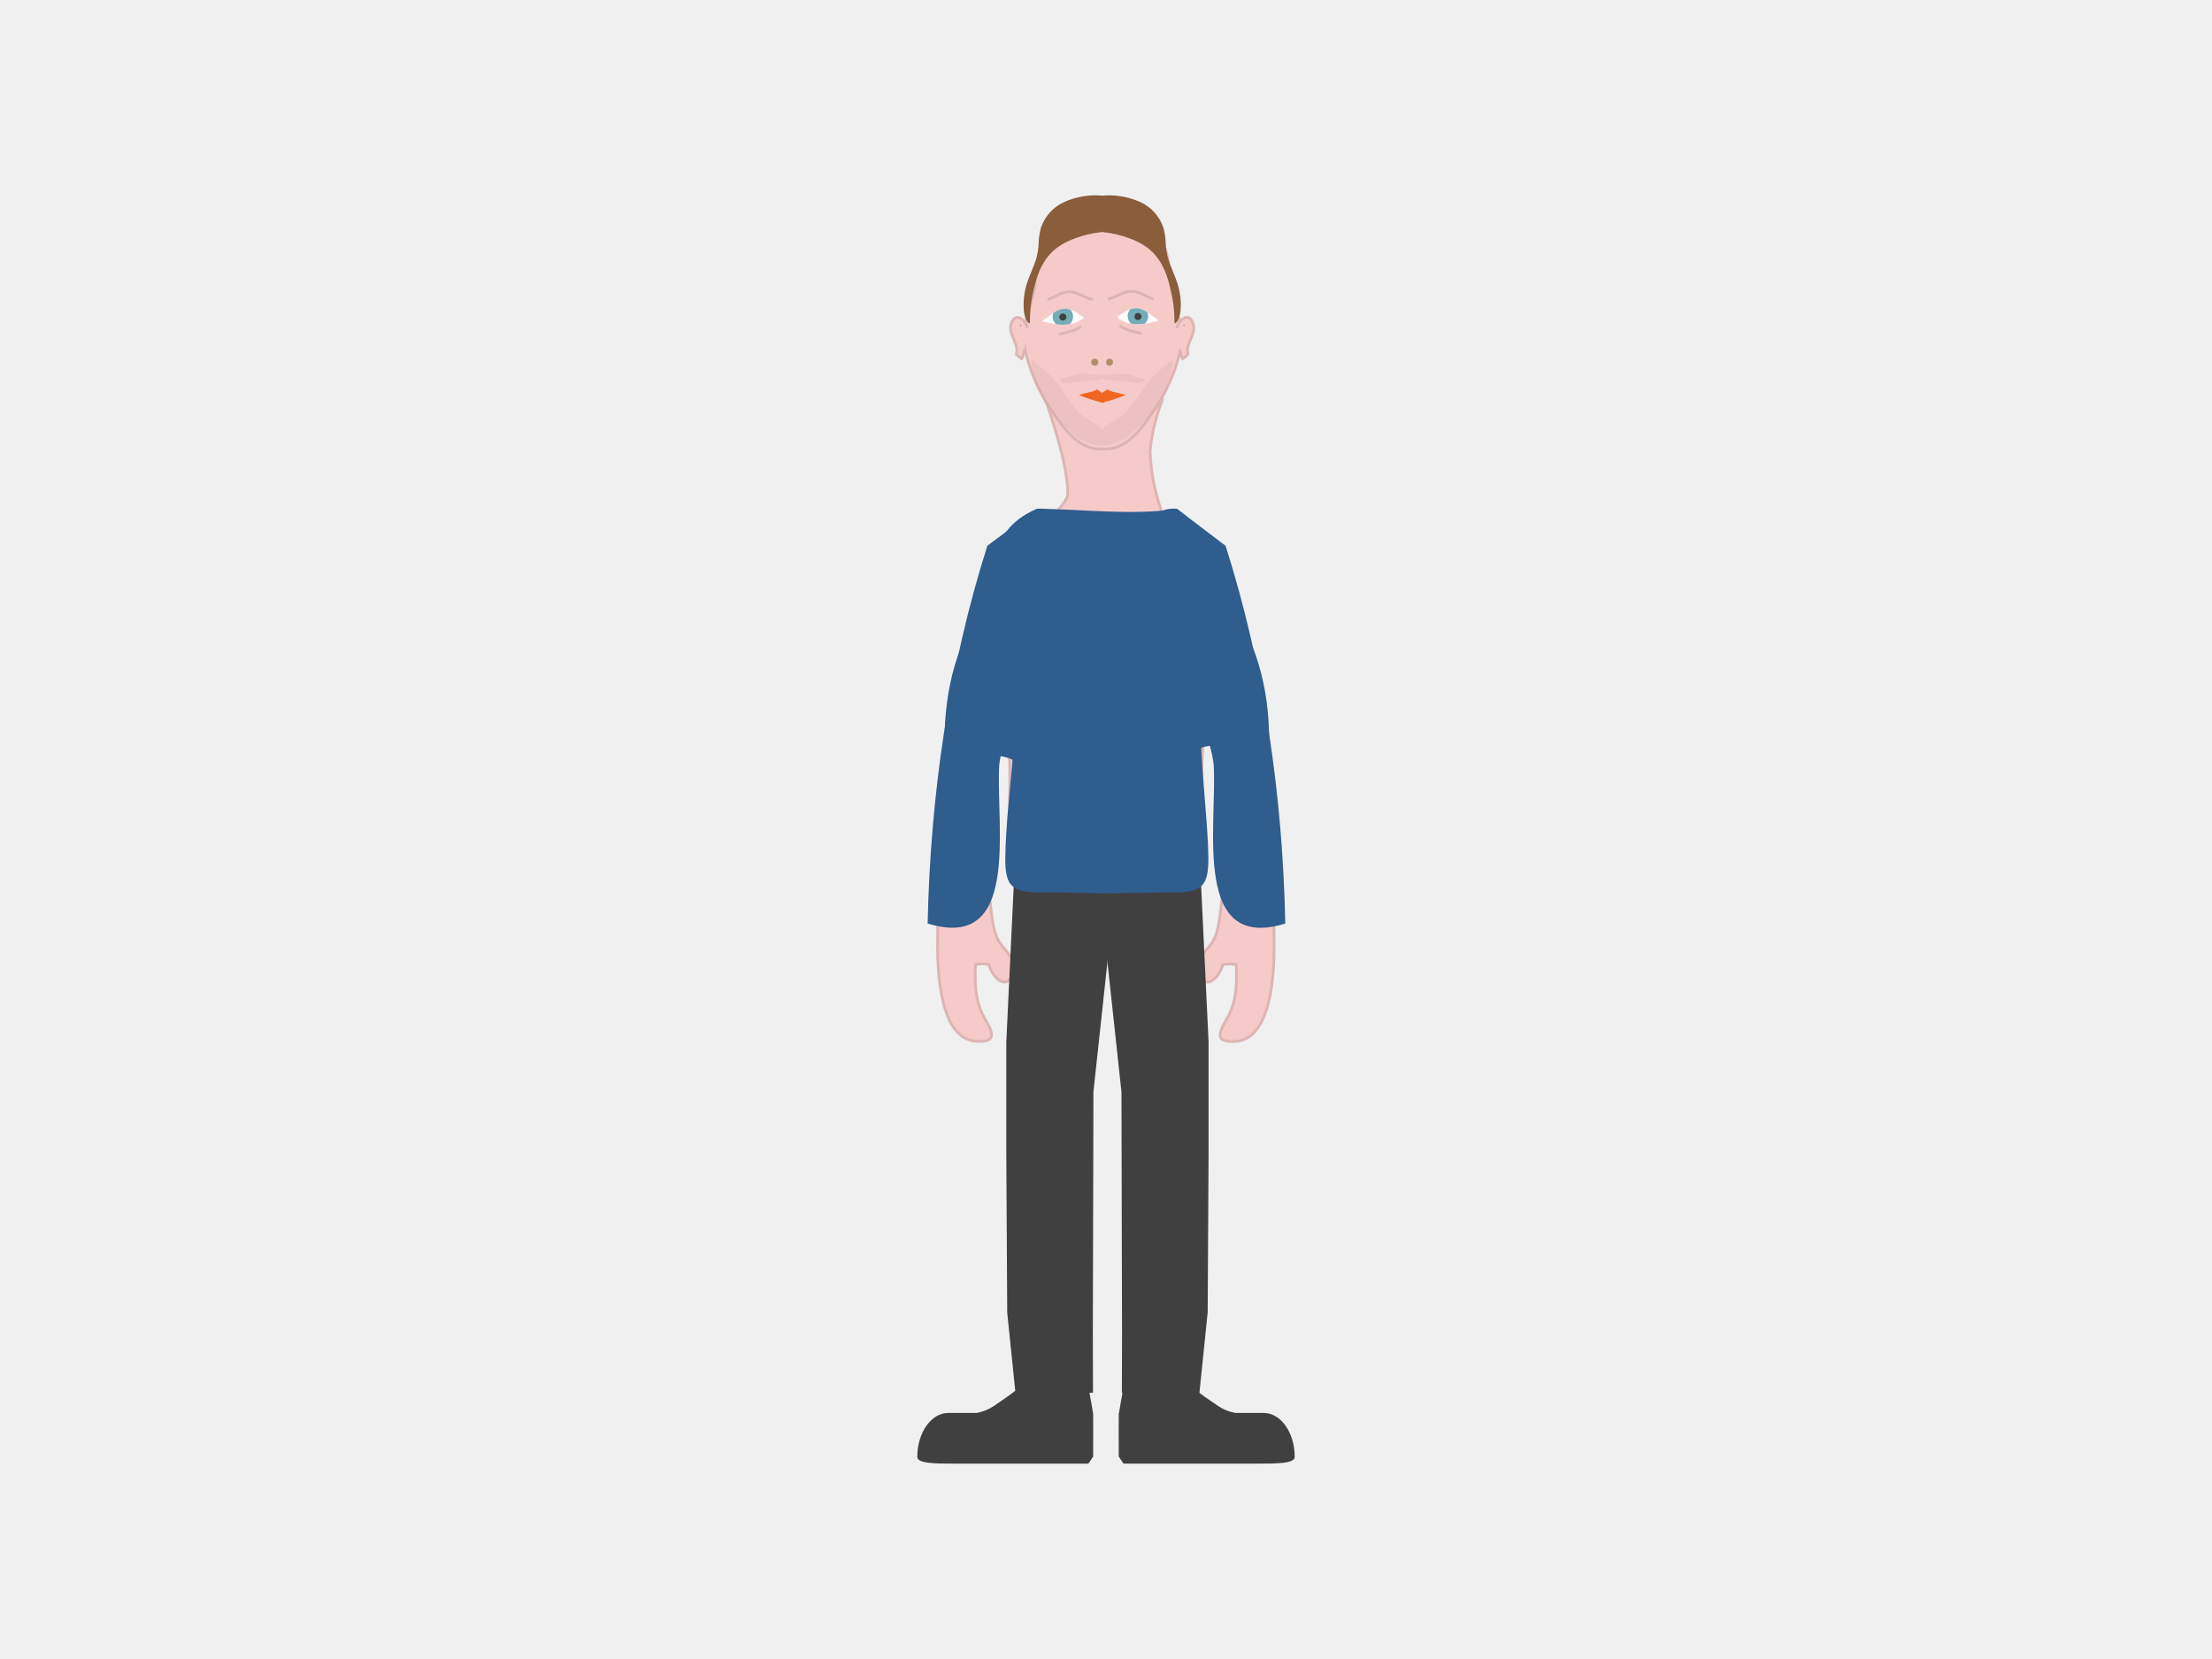
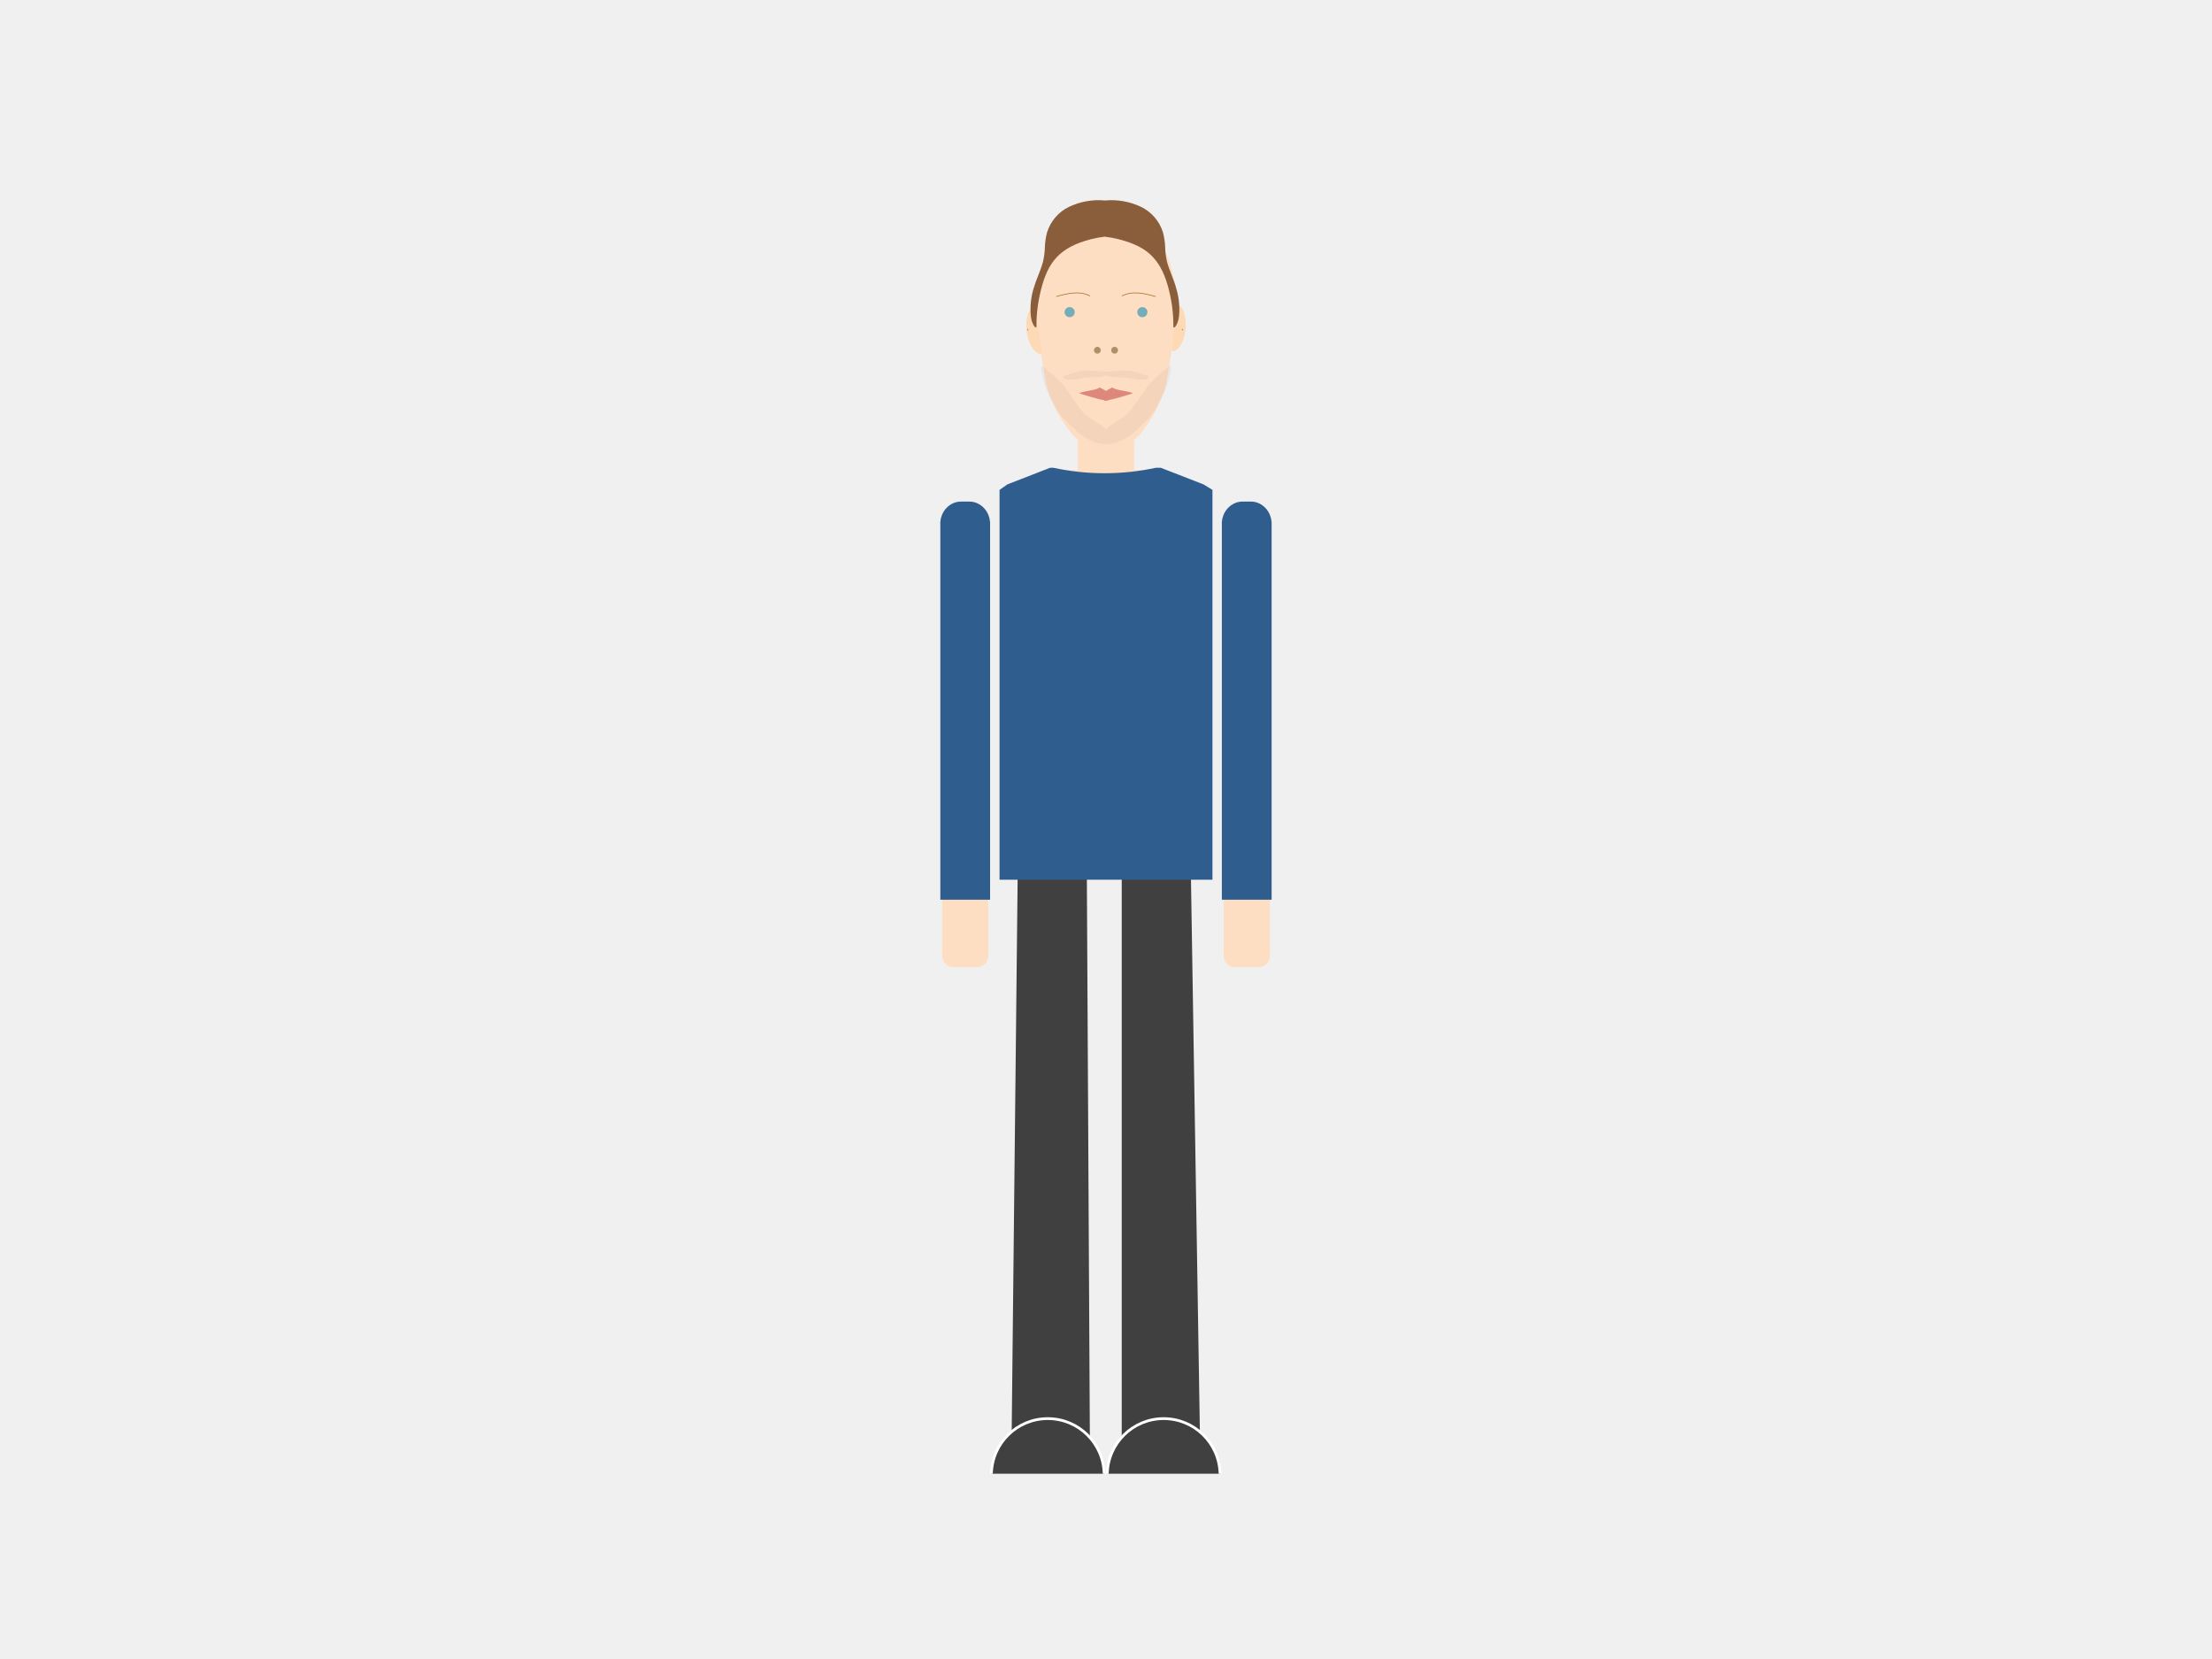
- <svg xmlns="http://www.w3.org/2000/svg" id="Layer_2" data-name="Layer 2" viewBox="0 0 800 600">
+ <svg xmlns="http://www.w3.org/2000/svg" viewBox="0 0 800 600">
  <defs>
-     <style>.cls-1{fill:#f6cac9;}.cls-1,.cls-5{stroke:#dcb5b3;stroke-miterlimit:10;}.cls-2{fill:#404041;}.cls-3{fill:#fff;}.cls-4{fill:#74acb8;}.cls-5{fill:none;}.cls-6{fill:#b18e6a;}.cls-7{fill:#f16522;}.cls-8{fill:#2e5d8e;}.cls-9{fill:#ed6da8;}.cls-10{fill:#8a5d3b;}.cls-11{fill:#481c11;opacity:0.05;}</style>
+     <style>.cls-1{fill:#74acb8;}.cls-2{fill:#fddec3;}.cls-3{fill:#fdd9b6;}.cls-4{fill:#de887b;}.cls-5{fill:#b18e6a;}.cls-6{fill:none;stroke:#a56f29;stroke-width:0.25px;}.cls-6,.cls-8{stroke-miterlimit:10;}.cls-7,.cls-8{fill:#404041;}.cls-8{stroke:#fff;}.cls-9{fill:#2e5d8e;}.cls-10{fill:#481c11;opacity:0.05;}.cls-11{fill:#8a5d3b;}</style>
  </defs>
-   <path class="cls-1" d="M377.93,144.07c2.79,7.86,8.57,25.55,8.23,35-1.21,4.59-8.8,9.62-13.91,18.53-1.09,1.89-2.8,3.35-4,5.2-4.31,5.1-10.58,9.17-14.11,14.76-4,6.35-4.48,15.26-5.73,22.36a599.55,599.55,0,0,0-9.33,102c0,9.85.92,33.74,13.83,34.66,9.81.7,4.49-5.46,2.32-10-2.48-5.2-2.76-11.13-2.42-17.72a10.75,10.75,0,0,1,4.82,0c1.72,5.88,7.61,9.83,8.83,1.74.8-5.29-4.21-7-6.13-12.09-2.14-5.65-1.93-13.76-3.41-20.37-1.67-7.49,3.33-15.27,3.41-23.36.13-14.11-3.42-23.16-.81-36.12,1.71-8.45.61-23,5.53-30v.74c-3.55,13.65.18,36,.18,49.48,0,13.23-.54,26.65.13,39.82,1.54.13,3,.29,4.52.48l2.65,176.88,0,2a11.3,11.3,0,0,0-.3,1.67c-.33,6.05-3.78,7.47-8.24,10.17-3.95,2.39-8.39,4.78-13.14,5.76-3.95.81-10.75-.24-11.77,4.47-1.4,6.52,5,5.37,9.23,6,2.36.36,4.14,1.26,6.64,1.36a49,49,0,0,0,8.42-.56c5.59-.81,11.3-.85,17.09-1.44,5-.5,13.07,1.31,14.16-4.5,1.27-6.81-2.69-13.14-2-19.57l.06-3.57h0v-1.56h0l-2.61-174c2.57.32,5.23.56,8,.68v.09h.1c.61,0,1.19,0,1.78,0s1.17,0,1.78,0h.1V323c2.78-.12,5.44-.36,8-.68l-2.61,174h0v1.56h0l.06,3.57c.7,6.43-3.26,12.76-2,19.57,1.09,5.81,9.12,4,14.16,4.5,5.79.59,11.5.63,17.09,1.44a49,49,0,0,0,8.42.56c2.5-.1,4.28-1,6.64-1.36,4.19-.64,10.63.51,9.23-6-1-4.71-7.82-3.66-11.77-4.47-4.75-1-9.19-3.37-13.14-5.76-4.46-2.7-7.91-4.12-8.24-10.17a11.3,11.3,0,0,0-.3-1.67l0-2,2.65-176.88c1.48-.19,3-.35,4.52-.48.67-13.17.13-26.59.13-39.82,0-13.52,3.73-35.83.18-49.48v-.74c4.92,7,3.82,21.58,5.53,30,2.61,13-.94,22-.81,36.12.08,8.09,5.08,15.87,3.41,23.36-1.48,6.61-1.27,14.72-3.41,20.37-1.92,5.1-6.93,6.8-6.13,12.09,1.22,8.09,7.11,4.14,8.83-1.74a10.75,10.75,0,0,1,4.82,0c.34,6.59.06,12.52-2.42,17.72-2.17,4.55-7.49,10.71,2.32,10,12.91-.92,13.84-24.81,13.83-34.66a599.55,599.55,0,0,0-9.33-102c-1.25-7.1-1.73-16-5.73-22.36-3.53-5.59-9.8-9.66-14.11-14.76-1.2-1.85-4.61-3.31-5.7-5.2a74.6,74.6,0,0,1-10-34.16c.43-7.43,3-15,4.59-19.39" />
-   <polygon class="cls-2" points="405.74 503.72 412.76 503.72 419.77 503.72 426.78 503.72 433.79 503.72 436.77 474.65 437.1 416.86 437.1 376.91 433.79 307.37 426.78 307.37 419.77 307.37 412.76 307.37 405.74 307.37 396.07 306.67 405.59 394.92 405.8 482.31 405.74 503.72" />
-   <path class="cls-2" d="M395.29,511c-.68-4.65-1.77-8.92-1.8-12.07-4.92-.22-14.59-2.81-19.06-.9-2.18.93-8.87,6.35-11.29,7.92-2.62,1.72-4.5,3.44-7.55,4.44-.67.22-1.42.42-2.24.61H343c-6.21,0-11.24,7.11-11.24,15.88h0c-.17,2.46,6.8,2.46,13,2.46h48.88l1.65-2.46h.06V511Z" />
-   <path class="cls-2" d="M404.71,511c.68-4.65,1.77-8.92,1.8-12.07,4.92-.22,14.59-2.81,19.06-.9,2.18.93,8.87,6.35,11.29,7.92,2.62,1.72,4.5,3.44,7.55,4.44.67.22,1.42.42,2.24.61H457c6.21,0,11.24,7.11,11.24,15.88h0c.17,2.46-6.8,2.46-13,2.46H406.32l-1.65-2.46h-.06V511Z" />
-   <path class="cls-1" d="M427.23,119.09c-.69-5.08-2.93-9.83-3.74-14.85s-.33-10.19-2.34-14.85c-4.28-9.92-13.16-13.57-22.32-13.14-9.17-.43-18,3.22-22.32,13.14-2,4.66-1.55,9.94-2.34,14.85s-3.06,9.77-3.74,14.85c-1.18,8.71,4.87,22.12,9.54,28.93,4.46,6.49,9.77,14.3,17.71,14.38.39,0,.77,0,1.15,0s.76,0,1.14,0c7.94-.08,13.26-7.89,17.72-14.38C422.36,141.21,428.41,127.8,427.23,119.09Z" />
-   <path class="cls-1" d="M425.66,118.74c.32-2.54,4.14-6.48,5.82-1.78,1.37,3.83-2.9,7.32-1.83,11.12a6.83,6.83,0,0,1-1.94,1.68,8.66,8.66,0,0,1-.88-3.25" />
-   <path class="cls-3" d="M404,114.72c7.56-6,9.55-2.63,15.12,1.22-3.84,1-10.23,2.86-15.12-1.22" />
-   <path class="cls-4" d="M415.26,114.3A3.81,3.81,0,0,0,415,113c-2-1.33-3.73-2-6.18-1.2a3.71,3.71,0,0,0,.23,5.25,16.62,16.62,0,0,0,5,0A3.71,3.71,0,0,0,415.26,114.3Z" />
-   <path class="cls-2" d="M412.84,114.45a1.28,1.28,0,1,1-1.28-1.27A1.28,1.28,0,0,1,412.84,114.45Z" />
-   <path class="cls-5" d="M404.93,117.76c2.42,1.82,5.25,2.24,8.05,2.85" />
-   <path class="cls-5" d="M400.72,108.12c2.69-.45,5.6-2.72,8.23-2.78,3.46-.09,5.14,2,8.23,2.78" />
-   <path class="cls-3" d="M392,114.92c-7.56-6-9.55-2.62-15.12,1.23,3.84,1,10.23,2.85,15.12-1.23" />
-   <path class="cls-4" d="M380.7,114.5a3.71,3.71,0,0,1,.24-1.3c2-1.33,3.74-2,6.18-1.2a3.69,3.69,0,0,1-.23,5.24,16,16,0,0,1-5,0A3.69,3.69,0,0,1,380.7,114.5Z" />
-   <path class="cls-2" d="M383.12,114.66a1.28,1.28,0,1,0,1.28-1.28A1.28,1.28,0,0,0,383.12,114.66Z" />
-   <path class="cls-5" d="M391,118c-2.42,1.82-5.25,2.25-8,2.86" />
-   <path class="cls-5" d="M395.24,108.32c-2.69-.45-5.6-2.71-8.23-2.78-3.46-.09-5.14,2-8.23,2.78" />
-   <path class="cls-6" d="M397.2,131a1.27,1.27,0,1,1-1.26-1.27A1.26,1.26,0,0,1,397.2,131Z" />
-   <path class="cls-6" d="M402.56,131a1.27,1.27,0,1,1-1.26-1.27A1.26,1.26,0,0,1,402.56,131Z" />
-   <path class="cls-7" d="M406.2,142.6c-.28-.09-.57-.18-.86-.25s-.58-.14-.88-.2l-.87-.19-.86-.2c-.28-.07-.55-.15-.82-.24a5.58,5.58,0,0,1-.75-.3,5.23,5.23,0,0,1-.69-.41,1.42,1.42,0,0,1-.22.2,1.85,1.85,0,0,1-.27.19l-.29.18-.31.18-.31.19a3.15,3.15,0,0,0-.29.22l-.16.16-.17-.16a2.21,2.21,0,0,0-.29-.22l-.3-.19-.31-.18-.3-.18L397,141a2.09,2.09,0,0,1-.22-.2,5.11,5.11,0,0,1-.68.41,5.72,5.72,0,0,1-.76.3q-.39.14-.81.24l-.86.2-.88.19c-.29.06-.58.12-.87.2s-.58.16-.86.25a7.38,7.38,0,0,0-.82.33l1.83.67,2.2.77c.78.27,1.59.52,2.42.75.47.14,1,.26,1.44.37l0,.23.53-.12.52.12v-.23c.48-.11,1-.23,1.44-.37.82-.23,1.63-.48,2.41-.75s1.52-.52,2.2-.77l1.83-.67A7.22,7.22,0,0,0,406.2,142.6Z" />
-   <path class="cls-1" d="M371.57,118.74c-.31-2.54-4.14-6.48-5.82-1.78-1.36,3.83,2.9,7.32,1.83,11.12a7.12,7.12,0,0,0,1.94,1.68,8.31,8.31,0,0,0,.88-3.25" />
-   <path class="cls-8" d="M375,184c28.62-2.25-12.77,73.79-13.66,93.44-1,22.42,7.52,66.89-25.85,56.55,1-46,7.61-92.69,21.6-136.61" />
-   <path class="cls-8" d="M425.62,184C397,181.77,438.14,257.81,439,277.46c1,22.42-7.52,66.89,25.84,56.55-.95-46-7.6-92.69-21.59-136.61" />
-   <path class="cls-9" d="M376.88,368.89c3.22,0,3.22-5,0-5s-3.22,5,0,5Z" />
-   <path class="cls-9" d="M383.68,376.54c3.22,0,3.22-5,0-5s-3.22,5,0,5Z" />
-   <path class="cls-9" d="M375.18,399.49c3.22,0,3.22-5,0-5s-3.22,5,0,5Z" />
-   <path class="cls-9" d="M375.18,389.29c3.22,0,3.22-5,0-5s-3.22,5,0,5Z" />
-   <path class="cls-9" d="M381.13,390.14c3.22,0,3.22-5,0-5s-3.22,5,0,5Z" />
-   <path class="cls-9" d="M383.68,413.94c3.22,0,3.22-5,0-5s-3.22,5,0,5Z" />
-   <path class="cls-9" d="M383.68,393.54c3.22,0,3.22-5,0-5s-3.22,5,0,5Z" />
-   <path class="cls-9" d="M383.68,398.64c3.22,0,3.22-5,0-5s-3.22,5,0,5Z" />
-   <path class="cls-9" d="M380.28,412.24c3.22,0,3.22-5,0-5s-3.22,5,0,5Z" />
-   <path class="cls-9" d="M370.08,416.49c3.22,0,3.22-5,0-5s-3.22,5,0,5Z" />
-   <path class="cls-9" d="M387.93,435.19c3.22,0,3.22-5,0-5s-3.22,5,0,5Z" />
-   <path class="cls-9" d="M376,443.69c3.22,0,3.22-5,0-5s-3.22,5,0,5Z" />
-   <path class="cls-9" d="M377.73,433.49c3.22,0,3.22-5,0-5s-3.22,5,0,5Z" />
-   <path class="cls-9" d="M377.73,433.49c3.22,0,3.22-5,0-5s-3.22,5,0,5Z" />
-   <path class="cls-9" d="M387.08,365.49c3.22,0,3.22-5,0-5s-3.22,5,0,5Z" />
-   <path class="cls-9" d="M390.48,385.89c3.22,0,3.22-5,0-5s-3.22,5,0,5Z" />
-   <path class="cls-9" d="M373.48,376.54c3.22,0,3.22-5,0-5s-3.22,5,0,5Z" />
-   <path class="cls-10" d="M424.13,98a48.81,48.81,0,0,1-1.79-4.83,25.48,25.48,0,0,1-.75-5.37,22.63,22.63,0,0,0-.85-5.49,15.66,15.66,0,0,0-8.4-9.26,27.56,27.56,0,0,0-13.72-2.29,27.52,27.52,0,0,0-13.72,2.29,15.63,15.63,0,0,0-8.4,9.26,22.64,22.64,0,0,0-.86,5.49,24.85,24.85,0,0,1-.74,5.37c-.5,1.67-1.15,3.25-1.79,4.83a50.48,50.48,0,0,0-1.79,4.76,25.08,25.08,0,0,0-1,9.85c.32,3.21,2.17,5.29,2.17,3.8a51.18,51.18,0,0,1,.43-6.69,52.05,52.05,0,0,1,1.29-6.49c1.33-5.08,3.12-8.94,6.08-11.9s7.06-5,13-6.51a42.44,42.44,0,0,1,5.34-.92,42.59,42.59,0,0,1,5.33.92c6,1.49,10.08,3.55,13,6.51s4.74,6.82,6.07,11.9a52.12,52.12,0,0,1,1.3,6.49,51.22,51.22,0,0,1,.42,6.69c0,1.49,1.86-.59,2.17-3.8a24.71,24.71,0,0,0-1-9.85A50.41,50.41,0,0,0,424.13,98Z" />
-   <path class="cls-10" d="M369.28,117.76l-.25-.43C368.87,117.9,368.89,118.18,369.28,117.76Z" />
-   <path class="cls-10" d="M428.21,117.33l-.26.43C428.35,118.18,428.37,117.9,428.21,117.33Z" />
-   <path class="cls-11" d="M423.24,130.64c-6,5.15-7.72,6.68-9.54,9.51-1.64,2.53-5.32,8.27-7.9,10.1-1.71,1.21-5.44,3.17-6.82,4.68a4.61,4.61,0,0,0-.36.48,4.78,4.78,0,0,0-.37-.48c-1.37-1.51-5.1-3.47-6.81-4.68-2.58-1.83-6.27-7.57-7.9-10.1-1.83-2.83-3.52-4.36-9.55-9.51-2.57-2.2.71,8.21,1.72,10.13,1.47,2.8,3.82,7.85,6.08,10.13a83.64,83.64,0,0,0,6.63,6.26c2.34,1.94,8.73,5,10.2,3.59,1.46,1.38,7.86-1.65,10.2-3.59a85.41,85.41,0,0,0,6.63-6.26c2.26-2.28,4.6-7.33,6.08-10.13C422.54,138.85,425.81,128.44,423.24,130.64Z" />
-   <path class="cls-11" d="M406.7,135.2c-2.78-.25-5.35.27-8.08.4-2.74-.13-5.3-.65-8.08-.4s-5.15,1.55-7.57,2l.22.28c.81,2.11,6.22.48,8.48.28,1.65-.14,5.57.06,6.95-.84,1.37.9,5.3.7,6.95.84,2.26.2,7.67,1.83,8.47-.28l.23-.28C411.85,136.75,409.43,135.44,406.7,135.2Z" />
-   <polygon class="cls-2" points="395.3 503.72 388.28 503.72 381.27 503.72 374.26 503.72 367.25 503.72 364.27 474.65 363.94 416.86 363.94 376.91 367.25 307.37 374.26 307.37 381.27 307.37 388.28 307.37 395.3 307.37 404.97 306.67 395.45 394.92 395.24 482.31 395.3 503.72" />
-   <path class="cls-8" d="M446.36,220.54c-6.77-11-6-25.67-20.74-36.52-15.95,2.56-35.29,0-50.63,0-19.83,8.51-14,25.55-20.74,36.52-10.47,17-13.6,35.33-12.41,55.83,4.29-4.8,18.88-4.16,24.33-1.66-.26,5.7-1.8,16.66-2.45,30.63-.63,13.72.23,17.42,12.41,17.41,6.44,0,12.91.1,19.39.22v.16l4.78-.08,4.79.08V323c6.48-.12,13-.23,19.39-.22,12.17,0,13-3.69,12.41-17.41-.46-9.73-2-24.94-2.45-34.88,5.45-2.5,20,1.11,24.33,5.91C460,255.87,456.83,237.49,446.36,220.54Z" />
+   <g id="Layer_3" data-name="Layer 3">
+     <circle class="cls-1" cx="400" cy="113.81" r="2.45" />
+     <path class="cls-2" d="M402.52,162.08c6.85-1.84,7.85-2.15,12-7.93,3-4.28,6.48-10.88,7.35-16.07,2.41-14.33,5.69-30.64.81-44.32-2.83-7.94-12.34-10.08-20.72-9.15h-3.84c-8.38-.93-17.89,1.21-20.72,9.15-4.88,13.68-1.6,30,.81,44.32.87,5.19,4.3,11.79,7.35,16.07,4.11,5.78,5.11,6.09,12,7.93Z" />
+     <path class="cls-3" d="M425.31,110c2.36.22,3.92,4.21,3.48,8.92s-2.69,8.35-5,8.13" />
+     <path class="cls-3" d="M376.91,128.05c-2.33.37-4.83-3.12-5.57-7.79s.55-8.75,2.89-9.12" />
+     <path class="cls-4" d="M408.83,141.89l-1-.25-1-.2-1-.19-1-.19c-.33-.07-.64-.15-1-.24a7.59,7.59,0,0,1-.88-.31,6.63,6.63,0,0,1-.8-.4,1.37,1.37,0,0,1-.26.2,2.32,2.32,0,0,1-.31.19l-.34.18a18.42,18.42,0,0,0-.72.37l-.34.21-.19.16-.19-.16-.34-.21-.36-.19a3,3,0,0,0-.36-.18l-.34-.18a2.32,2.32,0,0,1-.31-.19,1.89,1.89,0,0,1-.27-.2,5.84,5.84,0,0,1-.79.4,7.59,7.59,0,0,1-.88.31c-.31.09-.63.17-1,.24l-1,.19-1,.19-1,.2-1,.25a8.83,8.83,0,0,0-.95.33l2.13.67c.79.25,1.66.51,2.56.77s1.86.52,2.82.75c.55.13,1.11.25,1.67.36V145l.61-.12.61.12,0-.23q.86-.17,1.68-.36c1-.23,1.91-.49,2.82-.75s1.76-.52,2.56-.77l2.13-.67A8.83,8.83,0,0,0,408.83,141.89Z" />
+     <path class="cls-5" d="M398.11,126.65a1.23,1.23,0,1,1-1.22-1.22A1.22,1.22,0,0,1,398.11,126.65Z" />
+     <path class="cls-5" d="M404.34,126.65a1.23,1.23,0,1,1-1.23-1.22A1.22,1.22,0,0,1,404.34,126.65Z" />
+     <circle class="cls-1" cx="413.15" cy="112.89" r="1.83" />
+     <circle class="cls-1" cx="386.85" cy="112.89" r="1.83" />
+     <path class="cls-6" d="M394.22,107.05c-3.65-2-8.19-.94-12.22.21" />
+     <path class="cls-6" d="M405.78,107.05c3.65-2,8.19-.94,12.22.21" />
+     <polygon class="cls-2" points="418.33 170.04 399.32 195.69 381.67 170.04 389.82 170.04 389.82 158.81 400 158.81 410.18 158.81 410.18 170.04 418.33 170.04" />
+     <polygon class="cls-7" points="431.48 314.33 369.76 314.33 368.52 289.64 430.24 289.64 431.48 314.33" />
+     <polygon class="cls-7" points="433.98 519.75 405.69 519.75 405.69 290.01 430.28 290.01 433.98 519.75" />
+     <polygon class="cls-7" points="394.16 519.75 365.87 519.75 368.34 290.01 392.93 290.01 394.16 519.75" />
+     <path class="cls-8" d="M400.47,533a20.39,20.39,0,0,1,40.77,0" />
+     <path class="cls-8" d="M399.33,533a20.39,20.39,0,0,0-40.77,0" />
+     <rect class="cls-2" x="340.74" y="322.07" width="16.71" height="27.71" rx="4" />
+     <path class="cls-9" d="M358.06,188.75a8.37,8.37,0,0,0-.56-2.43,8.26,8.26,0,0,0-1.62-2.56,7.55,7.55,0,0,0-2.39-1.73,7,7,0,0,0-2.92-.63h-3a7,7,0,0,0-2.92.63,7.55,7.55,0,0,0-2.39,1.73,8.26,8.26,0,0,0-1.62,2.56,8.37,8.37,0,0,0-.56,2.43h0V325.4h18V188.75Z" />
+     <rect class="cls-2" x="442.56" y="322.07" width="16.71" height="27.71" rx="4" />
+     <path class="cls-9" d="M459.88,188.75a8.37,8.37,0,0,0-.56-2.43,8.26,8.26,0,0,0-1.62-2.56,7.55,7.55,0,0,0-2.39-1.73,7,7,0,0,0-2.92-.63h-3a7,7,0,0,0-2.92.63,7.55,7.55,0,0,0-2.39,1.73,8.26,8.26,0,0,0-1.62,2.56,8.37,8.37,0,0,0-.56,2.43h0V325.4h18V188.75Z" />
+     <path class="cls-9" d="M435.22,175.17l-15.42-6h-1.71a88.26,88.26,0,0,1-37.18,0H379.8l-15.42,6-2.88,2v141h77v-141Z" />
+     <path class="cls-10" d="M408.08,134c-2.78-.24-5.34.28-8.08.4-2.74-.12-5.3-.64-8.08-.4s-5.15,1.55-7.57,2l.23.29c.8,2.1,6.21.47,8.47.27,1.65-.14,5.57.06,6.95-.84,1.38.9,5.3.7,6.95.84,2.26.2,7.67,1.83,8.47-.27l.23-.29C413.23,135.55,410.81,134.25,408.08,134Z" />
+     <path class="cls-10" d="M422.62,132.64c-5.54,4.74-7.09,6.14-8.77,8.74-1.5,2.32-4.89,7.59-7.25,9.27-1.58,1.12-5,2.91-6.26,4.31a3,3,0,0,0-.34.43,4,4,0,0,0-.34-.43c-1.25-1.4-4.68-3.19-6.26-4.31-2.37-1.68-5.75-7-7.25-9.27-1.68-2.6-3.24-4-8.77-8.74-2.36-2,.65,7.55,1.58,9.31,1.35,2.57,3.5,7.21,5.58,9.31a78.81,78.81,0,0,0,6.09,5.74c2.15,1.78,8,4.57,9.37,3.3,1.35,1.27,7.22-1.52,9.37-3.3a78.81,78.81,0,0,0,6.09-5.74c2.08-2.1,4.23-6.74,5.58-9.31C422,140.19,425,130.62,422.62,132.64Z" />
+     <path class="cls-11" d="M423.79,99.62c-.61-1.56-1.22-3.14-1.69-4.8a26,26,0,0,1-.7-5.35,24.08,24.08,0,0,0-.81-5.47,15.31,15.31,0,0,0-7.95-9.2,24.81,24.81,0,0,0-13-2.29,24.83,24.83,0,0,0-13,2.29,15.26,15.26,0,0,0-7.94,9.2,23,23,0,0,0-.81,5.47,26.69,26.69,0,0,1-.7,5.35c-.47,1.66-1.09,3.24-1.7,4.8s-1.22,3.12-1.69,4.74a26.16,26.16,0,0,0-1,9.81c.3,3.19,2.05,5.26,2.05,3.78a52.51,52.51,0,0,1,.4-6.66,55.06,55.06,0,0,1,1.23-6.46c1.26-5.06,2.95-8.9,5.74-11.85s6.68-5,12.33-6.47a38,38,0,0,1,5-.92,38.46,38.46,0,0,1,5,.92C410.35,88,414.24,90,417,93s4.49,6.79,5.75,11.85a55,55,0,0,1,1.22,6.46,52.51,52.51,0,0,1,.4,6.66c0,1.48,1.76-.59,2.05-3.78a26,26,0,0,0-1-9.81C425,102.74,424.41,101.19,423.79,99.62Z" />
+     <path class="cls-11" d="M371.91,119.29l-.24-.43C371.52,119.43,371.54,119.71,371.91,119.29Z" />
+     <path class="cls-11" d="M427.65,118.86l-.24.43C427.78,119.71,427.8,119.43,427.65,118.86Z" />
+   </g>
</svg>
